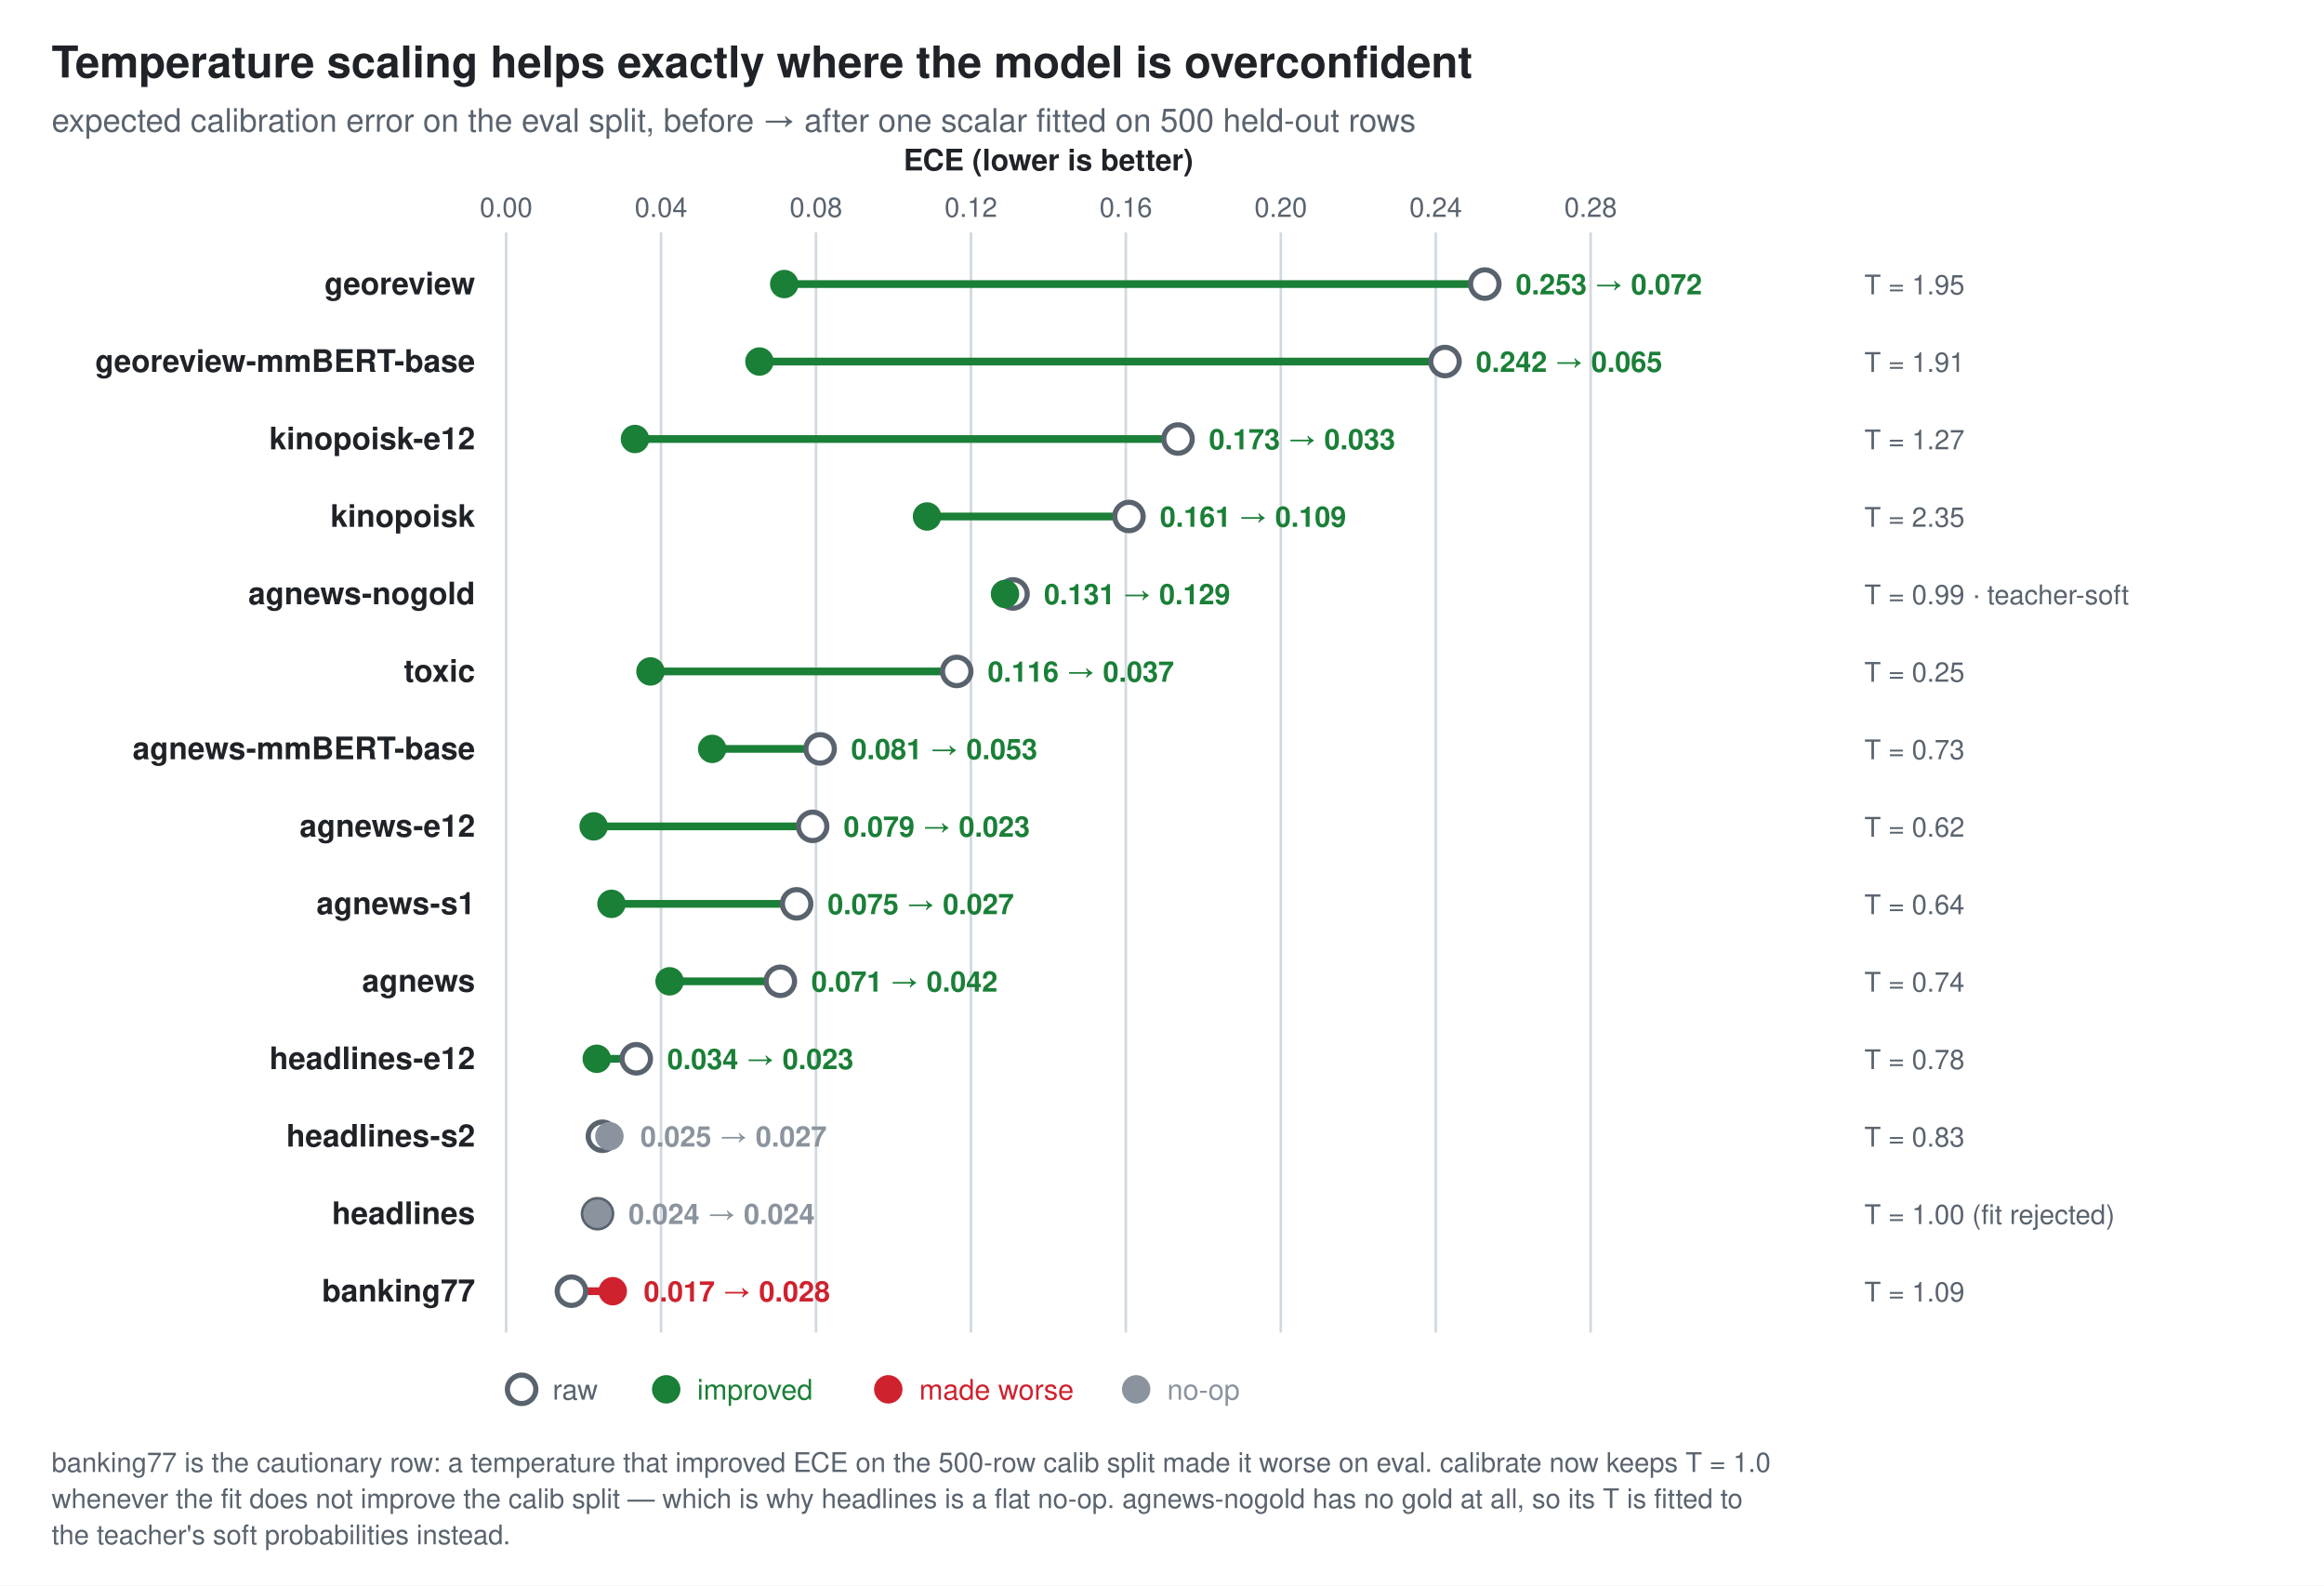
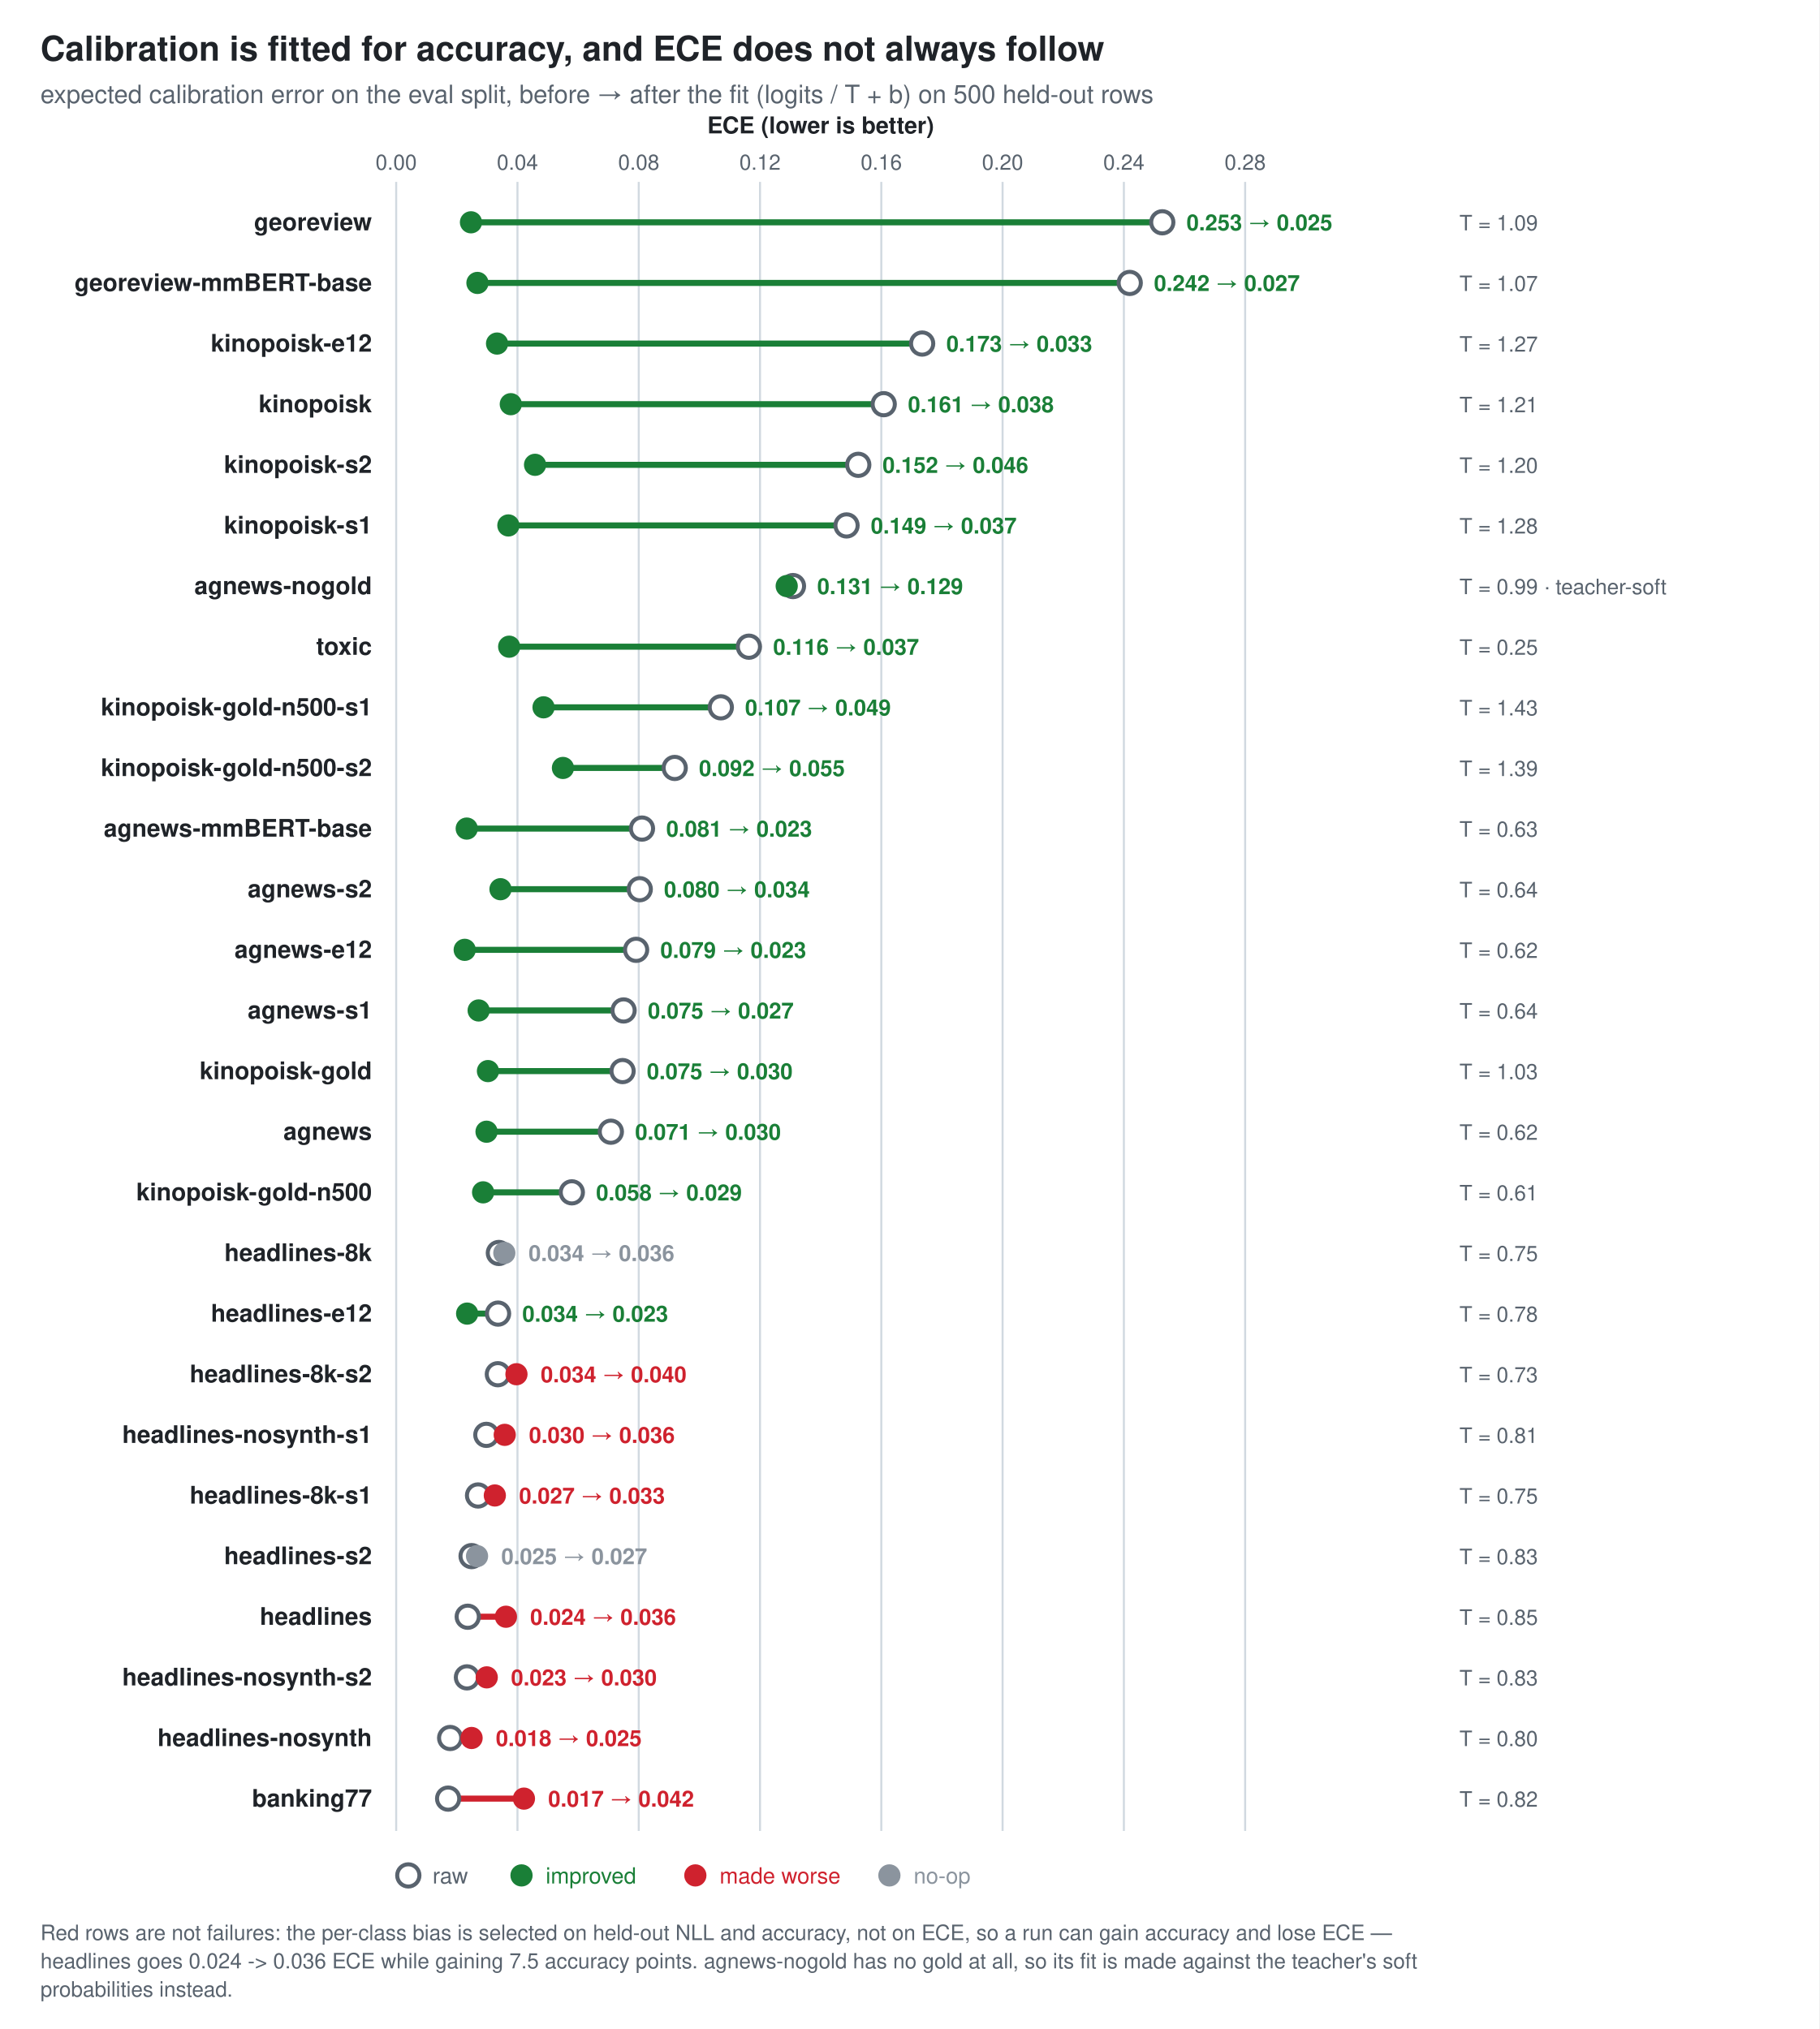
- <svg xmlns="http://www.w3.org/2000/svg" width="900" height="614" viewBox="0 0 900 614" role="img" aria-label="ECE before and after temperature scaling for every run">
-   <rect x="0.0" y="0.0" width="900.0" height="614.0" fill="#ffffff" />
-   <text x="20.0" y="30.0" fill="#1f2328" font-family="-apple-system,BlinkMacSystemFont,Segoe UI,Helvetica,Arial,sans-serif" font-size="17" font-weight="700">Temperature scaling helps exactly where the model is overconfident</text>
-   <text x="20.0" y="51.0" fill="#59636e" font-family="-apple-system,BlinkMacSystemFont,Segoe UI,Helvetica,Arial,sans-serif" font-size="12.5">expected calibration error on the eval split, before → after one scalar fitted on 500 held-out rows</text>
-   <line x1="196.0" y1="90.0" x2="196.0" y2="516.0" stroke="#d1d9e0" stroke-width="1" />
+ <svg xmlns="http://www.w3.org/2000/svg" width="900" height="1004" viewBox="0 0 900 1004" role="img" aria-label="ECE before and after temperature scaling for every run">
+   <rect x="0.0" y="0.0" width="900.0" height="1004.0" fill="#ffffff" />
+   <text x="20.0" y="30.0" fill="#1f2328" font-family="-apple-system,BlinkMacSystemFont,Segoe UI,Helvetica,Arial,sans-serif" font-size="17" font-weight="700">Calibration is fitted for accuracy, and ECE does not always follow</text>
+   <text x="20.0" y="51.0" fill="#59636e" font-family="-apple-system,BlinkMacSystemFont,Segoe UI,Helvetica,Arial,sans-serif" font-size="12.5">expected calibration error on the eval split, before → after the fit (logits / T + b) on 500 held-out rows</text>
+   <line x1="196.0" y1="90.0" x2="196.0" y2="906.0" stroke="#d1d9e0" stroke-width="1" />
  <text x="196.0" y="84.0" fill="#59636e" font-family="-apple-system,BlinkMacSystemFont,Segoe UI,Helvetica,Arial,sans-serif" font-size="10.5" text-anchor="middle">0.00</text>
-   <line x1="256.0" y1="90.0" x2="256.0" y2="516.0" stroke="#d1d9e0" stroke-width="1" />
+   <line x1="256.0" y1="90.0" x2="256.0" y2="906.0" stroke="#d1d9e0" stroke-width="1" />
  <text x="256.0" y="84.0" fill="#59636e" font-family="-apple-system,BlinkMacSystemFont,Segoe UI,Helvetica,Arial,sans-serif" font-size="10.5" text-anchor="middle">0.04</text>
-   <line x1="316.0" y1="90.0" x2="316.0" y2="516.0" stroke="#d1d9e0" stroke-width="1" />
+   <line x1="316.0" y1="90.0" x2="316.0" y2="906.0" stroke="#d1d9e0" stroke-width="1" />
  <text x="316.0" y="84.0" fill="#59636e" font-family="-apple-system,BlinkMacSystemFont,Segoe UI,Helvetica,Arial,sans-serif" font-size="10.5" text-anchor="middle">0.08</text>
-   <line x1="376.0" y1="90.0" x2="376.0" y2="516.0" stroke="#d1d9e0" stroke-width="1" />
+   <line x1="376.0" y1="90.0" x2="376.0" y2="906.0" stroke="#d1d9e0" stroke-width="1" />
  <text x="376.0" y="84.0" fill="#59636e" font-family="-apple-system,BlinkMacSystemFont,Segoe UI,Helvetica,Arial,sans-serif" font-size="10.5" text-anchor="middle">0.12</text>
-   <line x1="436.0" y1="90.0" x2="436.0" y2="516.0" stroke="#d1d9e0" stroke-width="1" />
+   <line x1="436.0" y1="90.0" x2="436.0" y2="906.0" stroke="#d1d9e0" stroke-width="1" />
  <text x="436.0" y="84.0" fill="#59636e" font-family="-apple-system,BlinkMacSystemFont,Segoe UI,Helvetica,Arial,sans-serif" font-size="10.5" text-anchor="middle">0.16</text>
-   <line x1="496.0" y1="90.0" x2="496.0" y2="516.0" stroke="#d1d9e0" stroke-width="1" />
+   <line x1="496.0" y1="90.0" x2="496.0" y2="906.0" stroke="#d1d9e0" stroke-width="1" />
  <text x="496.0" y="84.0" fill="#59636e" font-family="-apple-system,BlinkMacSystemFont,Segoe UI,Helvetica,Arial,sans-serif" font-size="10.5" text-anchor="middle">0.20</text>
-   <line x1="556.0" y1="90.0" x2="556.0" y2="516.0" stroke="#d1d9e0" stroke-width="1" />
+   <line x1="556.0" y1="90.0" x2="556.0" y2="906.0" stroke="#d1d9e0" stroke-width="1" />
  <text x="556.0" y="84.0" fill="#59636e" font-family="-apple-system,BlinkMacSystemFont,Segoe UI,Helvetica,Arial,sans-serif" font-size="10.5" text-anchor="middle">0.24</text>
-   <line x1="616.0" y1="90.0" x2="616.0" y2="516.0" stroke="#d1d9e0" stroke-width="1" />
+   <line x1="616.0" y1="90.0" x2="616.0" y2="906.0" stroke="#d1d9e0" stroke-width="1" />
  <text x="616.0" y="84.0" fill="#59636e" font-family="-apple-system,BlinkMacSystemFont,Segoe UI,Helvetica,Arial,sans-serif" font-size="10.5" text-anchor="middle">0.28</text>
  <text x="406.0" y="66.0" fill="#1f2328" font-family="-apple-system,BlinkMacSystemFont,Segoe UI,Helvetica,Arial,sans-serif" font-size="11.5" font-weight="600" text-anchor="middle">ECE (lower is better)</text>
  <text x="184.0" y="114.0" fill="#1f2328" font-family="-apple-system,BlinkMacSystemFont,Segoe UI,Helvetica,Arial,sans-serif" font-size="12" font-weight="600" text-anchor="end">georeview</text>
-   <line x1="303.7" y1="110.0" x2="575.0" y2="110.0" stroke="#1a7f37" stroke-width="3" stroke-linecap="round" />
+   <line x1="233.0" y1="110.0" x2="575.0" y2="110.0" stroke="#1a7f37" stroke-width="3" stroke-linecap="round" />
  <circle cx="575.0" cy="110.0" r="5.5" fill="#ffffff" stroke="#59636e" stroke-width="2" />
-   <circle cx="303.7" cy="110.0" r="5.5" fill="#1a7f37" />
-   <text x="587.0" y="114.0" fill="#1a7f37" font-family="-apple-system,BlinkMacSystemFont,Segoe UI,Helvetica,Arial,sans-serif" font-size="11" font-weight="600">0.253 → 0.072</text>
-   <text x="722.0" y="114.0" fill="#59636e" font-family="-apple-system,BlinkMacSystemFont,Segoe UI,Helvetica,Arial,sans-serif" font-size="10.5">T = 1.95</text>
+   <circle cx="233.0" cy="110.0" r="5.5" fill="#1a7f37" />
+   <text x="587.0" y="114.0" fill="#1a7f37" font-family="-apple-system,BlinkMacSystemFont,Segoe UI,Helvetica,Arial,sans-serif" font-size="11" font-weight="600">0.253 → 0.025</text>
+   <text x="722.0" y="114.0" fill="#59636e" font-family="-apple-system,BlinkMacSystemFont,Segoe UI,Helvetica,Arial,sans-serif" font-size="10.5">T = 1.09</text>
  <text x="184.0" y="144.0" fill="#1f2328" font-family="-apple-system,BlinkMacSystemFont,Segoe UI,Helvetica,Arial,sans-serif" font-size="12" font-weight="600" text-anchor="end">georeview-mmBERT-base</text>
-   <line x1="294.1" y1="140.0" x2="559.6" y2="140.0" stroke="#1a7f37" stroke-width="3" stroke-linecap="round" />
-   <circle cx="559.6" cy="140.0" r="5.5" fill="#ffffff" stroke="#59636e" stroke-width="2" />
-   <circle cx="294.1" cy="140.0" r="5.5" fill="#1a7f37" />
-   <text x="571.6" y="144.0" fill="#1a7f37" font-family="-apple-system,BlinkMacSystemFont,Segoe UI,Helvetica,Arial,sans-serif" font-size="11" font-weight="600">0.242 → 0.065</text>
-   <text x="722.0" y="144.0" fill="#59636e" font-family="-apple-system,BlinkMacSystemFont,Segoe UI,Helvetica,Arial,sans-serif" font-size="10.5">T = 1.91</text>
+   <line x1="236.2" y1="140.0" x2="558.9" y2="140.0" stroke="#1a7f37" stroke-width="3" stroke-linecap="round" />
+   <circle cx="558.9" cy="140.0" r="5.5" fill="#ffffff" stroke="#59636e" stroke-width="2" />
+   <circle cx="236.2" cy="140.0" r="5.5" fill="#1a7f37" />
+   <text x="570.9" y="144.0" fill="#1a7f37" font-family="-apple-system,BlinkMacSystemFont,Segoe UI,Helvetica,Arial,sans-serif" font-size="11" font-weight="600">0.242 → 0.027</text>
+   <text x="722.0" y="144.0" fill="#59636e" font-family="-apple-system,BlinkMacSystemFont,Segoe UI,Helvetica,Arial,sans-serif" font-size="10.5">T = 1.07</text>
  <text x="184.0" y="174.0" fill="#1f2328" font-family="-apple-system,BlinkMacSystemFont,Segoe UI,Helvetica,Arial,sans-serif" font-size="12" font-weight="600" text-anchor="end">kinopoisk-e12</text>
  <line x1="245.9" y1="170.0" x2="456.2" y2="170.0" stroke="#1a7f37" stroke-width="3" stroke-linecap="round" />
  <circle cx="456.2" cy="170.0" r="5.5" fill="#ffffff" stroke="#59636e" stroke-width="2" />
  <circle cx="245.9" cy="170.0" r="5.5" fill="#1a7f37" />
  <text x="468.2" y="174.0" fill="#1a7f37" font-family="-apple-system,BlinkMacSystemFont,Segoe UI,Helvetica,Arial,sans-serif" font-size="11" font-weight="600">0.173 → 0.033</text>
  <text x="722.0" y="174.0" fill="#59636e" font-family="-apple-system,BlinkMacSystemFont,Segoe UI,Helvetica,Arial,sans-serif" font-size="10.5">T = 1.27</text>
  <text x="184.0" y="204.0" fill="#1f2328" font-family="-apple-system,BlinkMacSystemFont,Segoe UI,Helvetica,Arial,sans-serif" font-size="12" font-weight="600" text-anchor="end">kinopoisk</text>
-   <line x1="359.0" y1="200.0" x2="437.2" y2="200.0" stroke="#1a7f37" stroke-width="3" stroke-linecap="round" />
+   <line x1="252.7" y1="200.0" x2="437.2" y2="200.0" stroke="#1a7f37" stroke-width="3" stroke-linecap="round" />
  <circle cx="437.2" cy="200.0" r="5.5" fill="#ffffff" stroke="#59636e" stroke-width="2" />
-   <circle cx="359.0" cy="200.0" r="5.5" fill="#1a7f37" />
-   <text x="449.2" y="204.0" fill="#1a7f37" font-family="-apple-system,BlinkMacSystemFont,Segoe UI,Helvetica,Arial,sans-serif" font-size="11" font-weight="600">0.161 → 0.109</text>
-   <text x="722.0" y="204.0" fill="#59636e" font-family="-apple-system,BlinkMacSystemFont,Segoe UI,Helvetica,Arial,sans-serif" font-size="10.5">T = 2.35</text>
-   <text x="184.0" y="234.0" fill="#1f2328" font-family="-apple-system,BlinkMacSystemFont,Segoe UI,Helvetica,Arial,sans-serif" font-size="12" font-weight="600" text-anchor="end">agnews-nogold</text>
-   <line x1="389.2" y1="230.0" x2="392.3" y2="230.0" stroke="#1a7f37" stroke-width="3" stroke-linecap="round" />
-   <circle cx="392.3" cy="230.0" r="5.5" fill="#ffffff" stroke="#59636e" stroke-width="2" />
-   <circle cx="389.2" cy="230.0" r="5.5" fill="#1a7f37" />
-   <text x="404.3" y="234.0" fill="#1a7f37" font-family="-apple-system,BlinkMacSystemFont,Segoe UI,Helvetica,Arial,sans-serif" font-size="11" font-weight="600">0.131 → 0.129</text>
-   <text x="722.0" y="234.0" fill="#59636e" font-family="-apple-system,BlinkMacSystemFont,Segoe UI,Helvetica,Arial,sans-serif" font-size="10.5">T = 0.99 · teacher-soft</text>
-   <text x="184.0" y="264.0" fill="#1f2328" font-family="-apple-system,BlinkMacSystemFont,Segoe UI,Helvetica,Arial,sans-serif" font-size="12" font-weight="600" text-anchor="end">toxic</text>
-   <line x1="251.9" y1="260.0" x2="370.5" y2="260.0" stroke="#1a7f37" stroke-width="3" stroke-linecap="round" />
-   <circle cx="370.5" cy="260.0" r="5.5" fill="#ffffff" stroke="#59636e" stroke-width="2" />
-   <circle cx="251.9" cy="260.0" r="5.5" fill="#1a7f37" />
-   <text x="382.5" y="264.0" fill="#1a7f37" font-family="-apple-system,BlinkMacSystemFont,Segoe UI,Helvetica,Arial,sans-serif" font-size="11" font-weight="600">0.116 → 0.037</text>
-   <text x="722.0" y="264.0" fill="#59636e" font-family="-apple-system,BlinkMacSystemFont,Segoe UI,Helvetica,Arial,sans-serif" font-size="10.5">T = 0.25</text>
-   <text x="184.0" y="294.0" fill="#1f2328" font-family="-apple-system,BlinkMacSystemFont,Segoe UI,Helvetica,Arial,sans-serif" font-size="12" font-weight="600" text-anchor="end">agnews-mmBERT-base</text>
-   <line x1="275.8" y1="290.0" x2="317.6" y2="290.0" stroke="#1a7f37" stroke-width="3" stroke-linecap="round" />
-   <circle cx="317.6" cy="290.0" r="5.5" fill="#ffffff" stroke="#59636e" stroke-width="2" />
-   <circle cx="275.8" cy="290.0" r="5.5" fill="#1a7f37" />
-   <text x="329.6" y="294.0" fill="#1a7f37" font-family="-apple-system,BlinkMacSystemFont,Segoe UI,Helvetica,Arial,sans-serif" font-size="11" font-weight="600">0.081 → 0.053</text>
-   <text x="722.0" y="294.0" fill="#59636e" font-family="-apple-system,BlinkMacSystemFont,Segoe UI,Helvetica,Arial,sans-serif" font-size="10.5">T = 0.73</text>
-   <text x="184.0" y="324.0" fill="#1f2328" font-family="-apple-system,BlinkMacSystemFont,Segoe UI,Helvetica,Arial,sans-serif" font-size="12" font-weight="600" text-anchor="end">agnews-e12</text>
-   <line x1="229.9" y1="320.0" x2="314.7" y2="320.0" stroke="#1a7f37" stroke-width="3" stroke-linecap="round" />
-   <circle cx="314.7" cy="320.0" r="5.5" fill="#ffffff" stroke="#59636e" stroke-width="2" />
-   <circle cx="229.9" cy="320.0" r="5.5" fill="#1a7f37" />
-   <text x="326.7" y="324.0" fill="#1a7f37" font-family="-apple-system,BlinkMacSystemFont,Segoe UI,Helvetica,Arial,sans-serif" font-size="11" font-weight="600">0.079 → 0.023</text>
-   <text x="722.0" y="324.0" fill="#59636e" font-family="-apple-system,BlinkMacSystemFont,Segoe UI,Helvetica,Arial,sans-serif" font-size="10.5">T = 0.62</text>
-   <text x="184.0" y="354.0" fill="#1f2328" font-family="-apple-system,BlinkMacSystemFont,Segoe UI,Helvetica,Arial,sans-serif" font-size="12" font-weight="600" text-anchor="end">agnews-s1</text>
-   <line x1="236.8" y1="350.0" x2="308.5" y2="350.0" stroke="#1a7f37" stroke-width="3" stroke-linecap="round" />
-   <circle cx="308.5" cy="350.0" r="5.5" fill="#ffffff" stroke="#59636e" stroke-width="2" />
-   <circle cx="236.8" cy="350.0" r="5.5" fill="#1a7f37" />
-   <text x="320.5" y="354.0" fill="#1a7f37" font-family="-apple-system,BlinkMacSystemFont,Segoe UI,Helvetica,Arial,sans-serif" font-size="11" font-weight="600">0.075 → 0.027</text>
-   <text x="722.0" y="354.0" fill="#59636e" font-family="-apple-system,BlinkMacSystemFont,Segoe UI,Helvetica,Arial,sans-serif" font-size="10.5">T = 0.64</text>
-   <text x="184.0" y="384.0" fill="#1f2328" font-family="-apple-system,BlinkMacSystemFont,Segoe UI,Helvetica,Arial,sans-serif" font-size="12" font-weight="600" text-anchor="end">agnews</text>
-   <line x1="259.3" y1="380.0" x2="302.2" y2="380.0" stroke="#1a7f37" stroke-width="3" stroke-linecap="round" />
-   <circle cx="302.2" cy="380.0" r="5.5" fill="#ffffff" stroke="#59636e" stroke-width="2" />
-   <circle cx="259.3" cy="380.0" r="5.5" fill="#1a7f37" />
-   <text x="314.2" y="384.0" fill="#1a7f37" font-family="-apple-system,BlinkMacSystemFont,Segoe UI,Helvetica,Arial,sans-serif" font-size="11" font-weight="600">0.071 → 0.042</text>
-   <text x="722.0" y="384.0" fill="#59636e" font-family="-apple-system,BlinkMacSystemFont,Segoe UI,Helvetica,Arial,sans-serif" font-size="10.5">T = 0.74</text>
-   <text x="184.0" y="414.0" fill="#1f2328" font-family="-apple-system,BlinkMacSystemFont,Segoe UI,Helvetica,Arial,sans-serif" font-size="12" font-weight="600" text-anchor="end">headlines-e12</text>
-   <line x1="231.1" y1="410.0" x2="246.4" y2="410.0" stroke="#1a7f37" stroke-width="3" stroke-linecap="round" />
-   <circle cx="246.4" cy="410.0" r="5.5" fill="#ffffff" stroke="#59636e" stroke-width="2" />
-   <circle cx="231.1" cy="410.0" r="5.5" fill="#1a7f37" />
-   <text x="258.4" y="414.0" fill="#1a7f37" font-family="-apple-system,BlinkMacSystemFont,Segoe UI,Helvetica,Arial,sans-serif" font-size="11" font-weight="600">0.034 → 0.023</text>
-   <text x="722.0" y="414.0" fill="#59636e" font-family="-apple-system,BlinkMacSystemFont,Segoe UI,Helvetica,Arial,sans-serif" font-size="10.5">T = 0.78</text>
-   <text x="184.0" y="444.0" fill="#1f2328" font-family="-apple-system,BlinkMacSystemFont,Segoe UI,Helvetica,Arial,sans-serif" font-size="12" font-weight="600" text-anchor="end">headlines-s2</text>
-   <line x1="233.3" y1="440.0" x2="236.0" y2="440.0" stroke="#8b949e" stroke-width="3" stroke-linecap="round" />
-   <circle cx="233.3" cy="440.0" r="5.5" fill="#ffffff" stroke="#59636e" stroke-width="2" />
-   <circle cx="236.0" cy="440.0" r="5.5" fill="#8b949e" />
-   <text x="248.0" y="444.0" fill="#8b949e" font-family="-apple-system,BlinkMacSystemFont,Segoe UI,Helvetica,Arial,sans-serif" font-size="11" font-weight="600">0.025 → 0.027</text>
-   <text x="722.0" y="444.0" fill="#59636e" font-family="-apple-system,BlinkMacSystemFont,Segoe UI,Helvetica,Arial,sans-serif" font-size="10.5">T = 0.83</text>
-   <text x="184.0" y="474.0" fill="#1f2328" font-family="-apple-system,BlinkMacSystemFont,Segoe UI,Helvetica,Arial,sans-serif" font-size="12" font-weight="600" text-anchor="end">headlines</text>
-   <line x1="231.4" y1="470.0" x2="231.4" y2="470.0" stroke="#8b949e" stroke-width="3" stroke-linecap="round" />
-   <circle cx="231.4" cy="470.0" r="5.5" fill="#ffffff" stroke="#59636e" stroke-width="2" />
-   <circle cx="231.4" cy="470.0" r="5.5" fill="#8b949e" />
-   <text x="243.4" y="474.0" fill="#8b949e" font-family="-apple-system,BlinkMacSystemFont,Segoe UI,Helvetica,Arial,sans-serif" font-size="11" font-weight="600">0.024 → 0.024</text>
-   <text x="722.0" y="474.0" fill="#59636e" font-family="-apple-system,BlinkMacSystemFont,Segoe UI,Helvetica,Arial,sans-serif" font-size="10.5">T = 1.00 (fit rejected)</text>
-   <text x="184.0" y="504.0" fill="#1f2328" font-family="-apple-system,BlinkMacSystemFont,Segoe UI,Helvetica,Arial,sans-serif" font-size="12" font-weight="600" text-anchor="end">banking77</text>
-   <line x1="221.3" y1="500.0" x2="237.3" y2="500.0" stroke="#cf222e" stroke-width="3" stroke-linecap="round" />
-   <circle cx="221.3" cy="500.0" r="5.5" fill="#ffffff" stroke="#59636e" stroke-width="2" />
-   <circle cx="237.3" cy="500.0" r="5.5" fill="#cf222e" />
-   <text x="249.3" y="504.0" fill="#cf222e" font-family="-apple-system,BlinkMacSystemFont,Segoe UI,Helvetica,Arial,sans-serif" font-size="11" font-weight="600">0.017 → 0.028</text>
-   <text x="722.0" y="504.0" fill="#59636e" font-family="-apple-system,BlinkMacSystemFont,Segoe UI,Helvetica,Arial,sans-serif" font-size="10.5">T = 1.09</text>
-   <circle cx="202.0" cy="538.0" r="5.5" fill="#ffffff" stroke="#59636e" stroke-width="2" />
-   <text x="214.0" y="542.0" fill="#59636e" font-family="-apple-system,BlinkMacSystemFont,Segoe UI,Helvetica,Arial,sans-serif" font-size="11">raw</text>
-   <circle cx="258.0" cy="538.0" r="5.5" fill="#1a7f37" />
-   <text x="270.0" y="542.0" fill="#1a7f37" font-family="-apple-system,BlinkMacSystemFont,Segoe UI,Helvetica,Arial,sans-serif" font-size="11">improved</text>
-   <circle cx="344.0" cy="538.0" r="5.5" fill="#cf222e" />
-   <text x="356.0" y="542.0" fill="#cf222e" font-family="-apple-system,BlinkMacSystemFont,Segoe UI,Helvetica,Arial,sans-serif" font-size="11">made worse</text>
-   <circle cx="440.0" cy="538.0" r="5.5" fill="#8b949e" />
-   <text x="452.0" y="542.0" fill="#8b949e" font-family="-apple-system,BlinkMacSystemFont,Segoe UI,Helvetica,Arial,sans-serif" font-size="11">no-op</text>
-   <text x="20.0" y="570.0" fill="#59636e" font-family="-apple-system,BlinkMacSystemFont,Segoe UI,Helvetica,Arial,sans-serif" font-size="10.5">banking77 is the cautionary row: a temperature that improved ECE on the 500-row calib split made it worse on eval. calibrate now keeps T = 1.0</text>
-   <text x="20.0" y="584.0" fill="#59636e" font-family="-apple-system,BlinkMacSystemFont,Segoe UI,Helvetica,Arial,sans-serif" font-size="10.5">whenever the fit does not improve the calib split — which is why headlines is a flat no-op. agnews-nogold has no gold at all, so its T is fitted to</text>
-   <text x="20.0" y="598.0" fill="#59636e" font-family="-apple-system,BlinkMacSystemFont,Segoe UI,Helvetica,Arial,sans-serif" font-size="10.5">the teacher's soft probabilities instead.</text>
+   <circle cx="252.7" cy="200.0" r="5.5" fill="#1a7f37" />
+   <text x="449.2" y="204.0" fill="#1a7f37" font-family="-apple-system,BlinkMacSystemFont,Segoe UI,Helvetica,Arial,sans-serif" font-size="11" font-weight="600">0.161 → 0.038</text>
+   <text x="722.0" y="204.0" fill="#59636e" font-family="-apple-system,BlinkMacSystemFont,Segoe UI,Helvetica,Arial,sans-serif" font-size="10.5">T = 1.21</text>
+   <text x="184.0" y="234.0" fill="#1f2328" font-family="-apple-system,BlinkMacSystemFont,Segoe UI,Helvetica,Arial,sans-serif" font-size="12" font-weight="600" text-anchor="end">kinopoisk-s2</text>
+   <line x1="264.7" y1="230.0" x2="424.6" y2="230.0" stroke="#1a7f37" stroke-width="3" stroke-linecap="round" />
+   <circle cx="424.6" cy="230.0" r="5.5" fill="#ffffff" stroke="#59636e" stroke-width="2" />
+   <circle cx="264.7" cy="230.0" r="5.5" fill="#1a7f37" />
+   <text x="436.6" y="234.0" fill="#1a7f37" font-family="-apple-system,BlinkMacSystemFont,Segoe UI,Helvetica,Arial,sans-serif" font-size="11" font-weight="600">0.152 → 0.046</text>
+   <text x="722.0" y="234.0" fill="#59636e" font-family="-apple-system,BlinkMacSystemFont,Segoe UI,Helvetica,Arial,sans-serif" font-size="10.5">T = 1.20</text>
+   <text x="184.0" y="264.0" fill="#1f2328" font-family="-apple-system,BlinkMacSystemFont,Segoe UI,Helvetica,Arial,sans-serif" font-size="12" font-weight="600" text-anchor="end">kinopoisk-s1</text>
+   <line x1="251.5" y1="260.0" x2="418.8" y2="260.0" stroke="#1a7f37" stroke-width="3" stroke-linecap="round" />
+   <circle cx="418.8" cy="260.0" r="5.5" fill="#ffffff" stroke="#59636e" stroke-width="2" />
+   <circle cx="251.5" cy="260.0" r="5.5" fill="#1a7f37" />
+   <text x="430.8" y="264.0" fill="#1a7f37" font-family="-apple-system,BlinkMacSystemFont,Segoe UI,Helvetica,Arial,sans-serif" font-size="11" font-weight="600">0.149 → 0.037</text>
+   <text x="722.0" y="264.0" fill="#59636e" font-family="-apple-system,BlinkMacSystemFont,Segoe UI,Helvetica,Arial,sans-serif" font-size="10.5">T = 1.28</text>
+   <text x="184.0" y="294.0" fill="#1f2328" font-family="-apple-system,BlinkMacSystemFont,Segoe UI,Helvetica,Arial,sans-serif" font-size="12" font-weight="600" text-anchor="end">agnews-nogold</text>
+   <line x1="389.2" y1="290.0" x2="392.3" y2="290.0" stroke="#1a7f37" stroke-width="3" stroke-linecap="round" />
+   <circle cx="392.3" cy="290.0" r="5.5" fill="#ffffff" stroke="#59636e" stroke-width="2" />
+   <circle cx="389.2" cy="290.0" r="5.5" fill="#1a7f37" />
+   <text x="404.3" y="294.0" fill="#1a7f37" font-family="-apple-system,BlinkMacSystemFont,Segoe UI,Helvetica,Arial,sans-serif" font-size="11" font-weight="600">0.131 → 0.129</text>
+   <text x="722.0" y="294.0" fill="#59636e" font-family="-apple-system,BlinkMacSystemFont,Segoe UI,Helvetica,Arial,sans-serif" font-size="10.5">T = 0.99 · teacher-soft</text>
+   <text x="184.0" y="324.0" fill="#1f2328" font-family="-apple-system,BlinkMacSystemFont,Segoe UI,Helvetica,Arial,sans-serif" font-size="12" font-weight="600" text-anchor="end">toxic</text>
+   <line x1="251.9" y1="320.0" x2="370.5" y2="320.0" stroke="#1a7f37" stroke-width="3" stroke-linecap="round" />
+   <circle cx="370.5" cy="320.0" r="5.5" fill="#ffffff" stroke="#59636e" stroke-width="2" />
+   <circle cx="251.9" cy="320.0" r="5.5" fill="#1a7f37" />
+   <text x="382.5" y="324.0" fill="#1a7f37" font-family="-apple-system,BlinkMacSystemFont,Segoe UI,Helvetica,Arial,sans-serif" font-size="11" font-weight="600">0.116 → 0.037</text>
+   <text x="722.0" y="324.0" fill="#59636e" font-family="-apple-system,BlinkMacSystemFont,Segoe UI,Helvetica,Arial,sans-serif" font-size="10.5">T = 0.25</text>
+   <text x="184.0" y="354.0" fill="#1f2328" font-family="-apple-system,BlinkMacSystemFont,Segoe UI,Helvetica,Arial,sans-serif" font-size="12" font-weight="600" text-anchor="end">kinopoisk-gold-n500-s1</text>
+   <line x1="268.9" y1="350.0" x2="356.6" y2="350.0" stroke="#1a7f37" stroke-width="3" stroke-linecap="round" />
+   <circle cx="356.6" cy="350.0" r="5.5" fill="#ffffff" stroke="#59636e" stroke-width="2" />
+   <circle cx="268.9" cy="350.0" r="5.5" fill="#1a7f37" />
+   <text x="368.6" y="354.0" fill="#1a7f37" font-family="-apple-system,BlinkMacSystemFont,Segoe UI,Helvetica,Arial,sans-serif" font-size="11" font-weight="600">0.107 → 0.049</text>
+   <text x="722.0" y="354.0" fill="#59636e" font-family="-apple-system,BlinkMacSystemFont,Segoe UI,Helvetica,Arial,sans-serif" font-size="10.5">T = 1.43</text>
+   <text x="184.0" y="384.0" fill="#1f2328" font-family="-apple-system,BlinkMacSystemFont,Segoe UI,Helvetica,Arial,sans-serif" font-size="12" font-weight="600" text-anchor="end">kinopoisk-gold-n500-s2</text>
+   <line x1="278.5" y1="380.0" x2="333.8" y2="380.0" stroke="#1a7f37" stroke-width="3" stroke-linecap="round" />
+   <circle cx="333.8" cy="380.0" r="5.5" fill="#ffffff" stroke="#59636e" stroke-width="2" />
+   <circle cx="278.5" cy="380.0" r="5.5" fill="#1a7f37" />
+   <text x="345.8" y="384.0" fill="#1a7f37" font-family="-apple-system,BlinkMacSystemFont,Segoe UI,Helvetica,Arial,sans-serif" font-size="11" font-weight="600">0.092 → 0.055</text>
+   <text x="722.0" y="384.0" fill="#59636e" font-family="-apple-system,BlinkMacSystemFont,Segoe UI,Helvetica,Arial,sans-serif" font-size="10.5">T = 1.39</text>
+   <text x="184.0" y="414.0" fill="#1f2328" font-family="-apple-system,BlinkMacSystemFont,Segoe UI,Helvetica,Arial,sans-serif" font-size="12" font-weight="600" text-anchor="end">agnews-mmBERT-base</text>
+   <line x1="230.9" y1="410.0" x2="317.6" y2="410.0" stroke="#1a7f37" stroke-width="3" stroke-linecap="round" />
+   <circle cx="317.6" cy="410.0" r="5.5" fill="#ffffff" stroke="#59636e" stroke-width="2" />
+   <circle cx="230.9" cy="410.0" r="5.5" fill="#1a7f37" />
+   <text x="329.6" y="414.0" fill="#1a7f37" font-family="-apple-system,BlinkMacSystemFont,Segoe UI,Helvetica,Arial,sans-serif" font-size="11" font-weight="600">0.081 → 0.023</text>
+   <text x="722.0" y="414.0" fill="#59636e" font-family="-apple-system,BlinkMacSystemFont,Segoe UI,Helvetica,Arial,sans-serif" font-size="10.5">T = 0.63</text>
+   <text x="184.0" y="444.0" fill="#1f2328" font-family="-apple-system,BlinkMacSystemFont,Segoe UI,Helvetica,Arial,sans-serif" font-size="12" font-weight="600" text-anchor="end">agnews-s2</text>
+   <line x1="247.6" y1="440.0" x2="316.5" y2="440.0" stroke="#1a7f37" stroke-width="3" stroke-linecap="round" />
+   <circle cx="316.5" cy="440.0" r="5.5" fill="#ffffff" stroke="#59636e" stroke-width="2" />
+   <circle cx="247.6" cy="440.0" r="5.5" fill="#1a7f37" />
+   <text x="328.5" y="444.0" fill="#1a7f37" font-family="-apple-system,BlinkMacSystemFont,Segoe UI,Helvetica,Arial,sans-serif" font-size="11" font-weight="600">0.080 → 0.034</text>
+   <text x="722.0" y="444.0" fill="#59636e" font-family="-apple-system,BlinkMacSystemFont,Segoe UI,Helvetica,Arial,sans-serif" font-size="10.5">T = 0.64</text>
+   <text x="184.0" y="474.0" fill="#1f2328" font-family="-apple-system,BlinkMacSystemFont,Segoe UI,Helvetica,Arial,sans-serif" font-size="12" font-weight="600" text-anchor="end">agnews-e12</text>
+   <line x1="229.9" y1="470.0" x2="314.7" y2="470.0" stroke="#1a7f37" stroke-width="3" stroke-linecap="round" />
+   <circle cx="314.7" cy="470.0" r="5.5" fill="#ffffff" stroke="#59636e" stroke-width="2" />
+   <circle cx="229.9" cy="470.0" r="5.5" fill="#1a7f37" />
+   <text x="326.7" y="474.0" fill="#1a7f37" font-family="-apple-system,BlinkMacSystemFont,Segoe UI,Helvetica,Arial,sans-serif" font-size="11" font-weight="600">0.079 → 0.023</text>
+   <text x="722.0" y="474.0" fill="#59636e" font-family="-apple-system,BlinkMacSystemFont,Segoe UI,Helvetica,Arial,sans-serif" font-size="10.5">T = 0.62</text>
+   <text x="184.0" y="504.0" fill="#1f2328" font-family="-apple-system,BlinkMacSystemFont,Segoe UI,Helvetica,Arial,sans-serif" font-size="12" font-weight="600" text-anchor="end">agnews-s1</text>
+   <line x1="236.8" y1="500.0" x2="308.5" y2="500.0" stroke="#1a7f37" stroke-width="3" stroke-linecap="round" />
+   <circle cx="308.5" cy="500.0" r="5.5" fill="#ffffff" stroke="#59636e" stroke-width="2" />
+   <circle cx="236.8" cy="500.0" r="5.5" fill="#1a7f37" />
+   <text x="320.5" y="504.0" fill="#1a7f37" font-family="-apple-system,BlinkMacSystemFont,Segoe UI,Helvetica,Arial,sans-serif" font-size="11" font-weight="600">0.075 → 0.027</text>
+   <text x="722.0" y="504.0" fill="#59636e" font-family="-apple-system,BlinkMacSystemFont,Segoe UI,Helvetica,Arial,sans-serif" font-size="10.5">T = 0.64</text>
+   <text x="184.0" y="534.0" fill="#1f2328" font-family="-apple-system,BlinkMacSystemFont,Segoe UI,Helvetica,Arial,sans-serif" font-size="12" font-weight="600" text-anchor="end">kinopoisk-gold</text>
+   <line x1="241.4" y1="530.0" x2="308.0" y2="530.0" stroke="#1a7f37" stroke-width="3" stroke-linecap="round" />
+   <circle cx="308.0" cy="530.0" r="5.5" fill="#ffffff" stroke="#59636e" stroke-width="2" />
+   <circle cx="241.4" cy="530.0" r="5.5" fill="#1a7f37" />
+   <text x="320.0" y="534.0" fill="#1a7f37" font-family="-apple-system,BlinkMacSystemFont,Segoe UI,Helvetica,Arial,sans-serif" font-size="11" font-weight="600">0.075 → 0.030</text>
+   <text x="722.0" y="534.0" fill="#59636e" font-family="-apple-system,BlinkMacSystemFont,Segoe UI,Helvetica,Arial,sans-serif" font-size="10.5">T = 1.03</text>
+   <text x="184.0" y="564.0" fill="#1f2328" font-family="-apple-system,BlinkMacSystemFont,Segoe UI,Helvetica,Arial,sans-serif" font-size="12" font-weight="600" text-anchor="end">agnews</text>
+   <line x1="240.7" y1="560.0" x2="302.2" y2="560.0" stroke="#1a7f37" stroke-width="3" stroke-linecap="round" />
+   <circle cx="302.2" cy="560.0" r="5.5" fill="#ffffff" stroke="#59636e" stroke-width="2" />
+   <circle cx="240.7" cy="560.0" r="5.5" fill="#1a7f37" />
+   <text x="314.2" y="564.0" fill="#1a7f37" font-family="-apple-system,BlinkMacSystemFont,Segoe UI,Helvetica,Arial,sans-serif" font-size="11" font-weight="600">0.071 → 0.030</text>
+   <text x="722.0" y="564.0" fill="#59636e" font-family="-apple-system,BlinkMacSystemFont,Segoe UI,Helvetica,Arial,sans-serif" font-size="10.5">T = 0.62</text>
+   <text x="184.0" y="594.0" fill="#1f2328" font-family="-apple-system,BlinkMacSystemFont,Segoe UI,Helvetica,Arial,sans-serif" font-size="12" font-weight="600" text-anchor="end">kinopoisk-gold-n500</text>
+   <line x1="239.0" y1="590.0" x2="282.9" y2="590.0" stroke="#1a7f37" stroke-width="3" stroke-linecap="round" />
+   <circle cx="282.9" cy="590.0" r="5.5" fill="#ffffff" stroke="#59636e" stroke-width="2" />
+   <circle cx="239.0" cy="590.0" r="5.5" fill="#1a7f37" />
+   <text x="294.9" y="594.0" fill="#1a7f37" font-family="-apple-system,BlinkMacSystemFont,Segoe UI,Helvetica,Arial,sans-serif" font-size="11" font-weight="600">0.058 → 0.029</text>
+   <text x="722.0" y="594.0" fill="#59636e" font-family="-apple-system,BlinkMacSystemFont,Segoe UI,Helvetica,Arial,sans-serif" font-size="10.5">T = 0.61</text>
+   <text x="184.0" y="624.0" fill="#1f2328" font-family="-apple-system,BlinkMacSystemFont,Segoe UI,Helvetica,Arial,sans-serif" font-size="12" font-weight="600" text-anchor="end">headlines-8k</text>
+   <line x1="246.8" y1="620.0" x2="249.5" y2="620.0" stroke="#8b949e" stroke-width="3" stroke-linecap="round" />
+   <circle cx="246.8" cy="620.0" r="5.5" fill="#ffffff" stroke="#59636e" stroke-width="2" />
+   <circle cx="249.5" cy="620.0" r="5.5" fill="#8b949e" />
+   <text x="261.5" y="624.0" fill="#8b949e" font-family="-apple-system,BlinkMacSystemFont,Segoe UI,Helvetica,Arial,sans-serif" font-size="11" font-weight="600">0.034 → 0.036</text>
+   <text x="722.0" y="624.0" fill="#59636e" font-family="-apple-system,BlinkMacSystemFont,Segoe UI,Helvetica,Arial,sans-serif" font-size="10.5">T = 0.75</text>
+   <text x="184.0" y="654.0" fill="#1f2328" font-family="-apple-system,BlinkMacSystemFont,Segoe UI,Helvetica,Arial,sans-serif" font-size="12" font-weight="600" text-anchor="end">headlines-e12</text>
+   <line x1="231.1" y1="650.0" x2="246.4" y2="650.0" stroke="#1a7f37" stroke-width="3" stroke-linecap="round" />
+   <circle cx="246.4" cy="650.0" r="5.5" fill="#ffffff" stroke="#59636e" stroke-width="2" />
+   <circle cx="231.1" cy="650.0" r="5.5" fill="#1a7f37" />
+   <text x="258.4" y="654.0" fill="#1a7f37" font-family="-apple-system,BlinkMacSystemFont,Segoe UI,Helvetica,Arial,sans-serif" font-size="11" font-weight="600">0.034 → 0.023</text>
+   <text x="722.0" y="654.0" fill="#59636e" font-family="-apple-system,BlinkMacSystemFont,Segoe UI,Helvetica,Arial,sans-serif" font-size="10.5">T = 0.78</text>
+   <text x="184.0" y="684.0" fill="#1f2328" font-family="-apple-system,BlinkMacSystemFont,Segoe UI,Helvetica,Arial,sans-serif" font-size="12" font-weight="600" text-anchor="end">headlines-8k-s2</text>
+   <line x1="246.3" y1="680.0" x2="255.5" y2="680.0" stroke="#cf222e" stroke-width="3" stroke-linecap="round" />
+   <circle cx="246.3" cy="680.0" r="5.5" fill="#ffffff" stroke="#59636e" stroke-width="2" />
+   <circle cx="255.5" cy="680.0" r="5.5" fill="#cf222e" />
+   <text x="267.5" y="684.0" fill="#cf222e" font-family="-apple-system,BlinkMacSystemFont,Segoe UI,Helvetica,Arial,sans-serif" font-size="11" font-weight="600">0.034 → 0.040</text>
+   <text x="722.0" y="684.0" fill="#59636e" font-family="-apple-system,BlinkMacSystemFont,Segoe UI,Helvetica,Arial,sans-serif" font-size="10.5">T = 0.73</text>
+   <text x="184.0" y="714.0" fill="#1f2328" font-family="-apple-system,BlinkMacSystemFont,Segoe UI,Helvetica,Arial,sans-serif" font-size="12" font-weight="600" text-anchor="end">headlines-nosynth-s1</text>
+   <line x1="240.6" y1="710.0" x2="249.7" y2="710.0" stroke="#cf222e" stroke-width="3" stroke-linecap="round" />
+   <circle cx="240.6" cy="710.0" r="5.5" fill="#ffffff" stroke="#59636e" stroke-width="2" />
+   <circle cx="249.7" cy="710.0" r="5.5" fill="#cf222e" />
+   <text x="261.7" y="714.0" fill="#cf222e" font-family="-apple-system,BlinkMacSystemFont,Segoe UI,Helvetica,Arial,sans-serif" font-size="11" font-weight="600">0.030 → 0.036</text>
+   <text x="722.0" y="714.0" fill="#59636e" font-family="-apple-system,BlinkMacSystemFont,Segoe UI,Helvetica,Arial,sans-serif" font-size="10.5">T = 0.81</text>
+   <text x="184.0" y="744.0" fill="#1f2328" font-family="-apple-system,BlinkMacSystemFont,Segoe UI,Helvetica,Arial,sans-serif" font-size="12" font-weight="600" text-anchor="end">headlines-8k-s1</text>
+   <line x1="236.5" y1="740.0" x2="244.8" y2="740.0" stroke="#cf222e" stroke-width="3" stroke-linecap="round" />
+   <circle cx="236.5" cy="740.0" r="5.5" fill="#ffffff" stroke="#59636e" stroke-width="2" />
+   <circle cx="244.8" cy="740.0" r="5.5" fill="#cf222e" />
+   <text x="256.8" y="744.0" fill="#cf222e" font-family="-apple-system,BlinkMacSystemFont,Segoe UI,Helvetica,Arial,sans-serif" font-size="11" font-weight="600">0.027 → 0.033</text>
+   <text x="722.0" y="744.0" fill="#59636e" font-family="-apple-system,BlinkMacSystemFont,Segoe UI,Helvetica,Arial,sans-serif" font-size="10.5">T = 0.75</text>
+   <text x="184.0" y="774.0" fill="#1f2328" font-family="-apple-system,BlinkMacSystemFont,Segoe UI,Helvetica,Arial,sans-serif" font-size="12" font-weight="600" text-anchor="end">headlines-s2</text>
+   <line x1="233.3" y1="770.0" x2="236.0" y2="770.0" stroke="#8b949e" stroke-width="3" stroke-linecap="round" />
+   <circle cx="233.3" cy="770.0" r="5.5" fill="#ffffff" stroke="#59636e" stroke-width="2" />
+   <circle cx="236.0" cy="770.0" r="5.5" fill="#8b949e" />
+   <text x="248.0" y="774.0" fill="#8b949e" font-family="-apple-system,BlinkMacSystemFont,Segoe UI,Helvetica,Arial,sans-serif" font-size="11" font-weight="600">0.025 → 0.027</text>
+   <text x="722.0" y="774.0" fill="#59636e" font-family="-apple-system,BlinkMacSystemFont,Segoe UI,Helvetica,Arial,sans-serif" font-size="10.5">T = 0.83</text>
+   <text x="184.0" y="804.0" fill="#1f2328" font-family="-apple-system,BlinkMacSystemFont,Segoe UI,Helvetica,Arial,sans-serif" font-size="12" font-weight="600" text-anchor="end">headlines</text>
+   <line x1="231.4" y1="800.0" x2="250.3" y2="800.0" stroke="#cf222e" stroke-width="3" stroke-linecap="round" />
+   <circle cx="231.4" cy="800.0" r="5.5" fill="#ffffff" stroke="#59636e" stroke-width="2" />
+   <circle cx="250.3" cy="800.0" r="5.5" fill="#cf222e" />
+   <text x="262.3" y="804.0" fill="#cf222e" font-family="-apple-system,BlinkMacSystemFont,Segoe UI,Helvetica,Arial,sans-serif" font-size="11" font-weight="600">0.024 → 0.036</text>
+   <text x="722.0" y="804.0" fill="#59636e" font-family="-apple-system,BlinkMacSystemFont,Segoe UI,Helvetica,Arial,sans-serif" font-size="10.5">T = 0.85</text>
+   <text x="184.0" y="834.0" fill="#1f2328" font-family="-apple-system,BlinkMacSystemFont,Segoe UI,Helvetica,Arial,sans-serif" font-size="12" font-weight="600" text-anchor="end">headlines-nosynth-s2</text>
+   <line x1="231.0" y1="830.0" x2="240.8" y2="830.0" stroke="#cf222e" stroke-width="3" stroke-linecap="round" />
+   <circle cx="231.0" cy="830.0" r="5.5" fill="#ffffff" stroke="#59636e" stroke-width="2" />
+   <circle cx="240.8" cy="830.0" r="5.5" fill="#cf222e" />
+   <text x="252.8" y="834.0" fill="#cf222e" font-family="-apple-system,BlinkMacSystemFont,Segoe UI,Helvetica,Arial,sans-serif" font-size="11" font-weight="600">0.023 → 0.030</text>
+   <text x="722.0" y="834.0" fill="#59636e" font-family="-apple-system,BlinkMacSystemFont,Segoe UI,Helvetica,Arial,sans-serif" font-size="10.5">T = 0.83</text>
+   <text x="184.0" y="864.0" fill="#1f2328" font-family="-apple-system,BlinkMacSystemFont,Segoe UI,Helvetica,Arial,sans-serif" font-size="12" font-weight="600" text-anchor="end">headlines-nosynth</text>
+   <line x1="222.7" y1="860.0" x2="233.3" y2="860.0" stroke="#cf222e" stroke-width="3" stroke-linecap="round" />
+   <circle cx="222.7" cy="860.0" r="5.5" fill="#ffffff" stroke="#59636e" stroke-width="2" />
+   <circle cx="233.3" cy="860.0" r="5.5" fill="#cf222e" />
+   <text x="245.3" y="864.0" fill="#cf222e" font-family="-apple-system,BlinkMacSystemFont,Segoe UI,Helvetica,Arial,sans-serif" font-size="11" font-weight="600">0.018 → 0.025</text>
+   <text x="722.0" y="864.0" fill="#59636e" font-family="-apple-system,BlinkMacSystemFont,Segoe UI,Helvetica,Arial,sans-serif" font-size="10.5">T = 0.80</text>
+   <text x="184.0" y="894.0" fill="#1f2328" font-family="-apple-system,BlinkMacSystemFont,Segoe UI,Helvetica,Arial,sans-serif" font-size="12" font-weight="600" text-anchor="end">banking77</text>
+   <line x1="221.7" y1="890.0" x2="259.2" y2="890.0" stroke="#cf222e" stroke-width="3" stroke-linecap="round" />
+   <circle cx="221.7" cy="890.0" r="5.5" fill="#ffffff" stroke="#59636e" stroke-width="2" />
+   <circle cx="259.2" cy="890.0" r="5.5" fill="#cf222e" />
+   <text x="271.2" y="894.0" fill="#cf222e" font-family="-apple-system,BlinkMacSystemFont,Segoe UI,Helvetica,Arial,sans-serif" font-size="11" font-weight="600">0.017 → 0.042</text>
+   <text x="722.0" y="894.0" fill="#59636e" font-family="-apple-system,BlinkMacSystemFont,Segoe UI,Helvetica,Arial,sans-serif" font-size="10.5">T = 0.82</text>
+   <circle cx="202.0" cy="928.0" r="5.5" fill="#ffffff" stroke="#59636e" stroke-width="2" />
+   <text x="214.0" y="932.0" fill="#59636e" font-family="-apple-system,BlinkMacSystemFont,Segoe UI,Helvetica,Arial,sans-serif" font-size="11">raw</text>
+   <circle cx="258.0" cy="928.0" r="5.5" fill="#1a7f37" />
+   <text x="270.0" y="932.0" fill="#1a7f37" font-family="-apple-system,BlinkMacSystemFont,Segoe UI,Helvetica,Arial,sans-serif" font-size="11">improved</text>
+   <circle cx="344.0" cy="928.0" r="5.5" fill="#cf222e" />
+   <text x="356.0" y="932.0" fill="#cf222e" font-family="-apple-system,BlinkMacSystemFont,Segoe UI,Helvetica,Arial,sans-serif" font-size="11">made worse</text>
+   <circle cx="440.0" cy="928.0" r="5.5" fill="#8b949e" />
+   <text x="452.0" y="932.0" fill="#8b949e" font-family="-apple-system,BlinkMacSystemFont,Segoe UI,Helvetica,Arial,sans-serif" font-size="11">no-op</text>
+   <text x="20.0" y="960.0" fill="#59636e" font-family="-apple-system,BlinkMacSystemFont,Segoe UI,Helvetica,Arial,sans-serif" font-size="10.5">Red rows are not failures: the per-class bias is selected on held-out NLL and accuracy, not on ECE, so a run can gain accuracy and lose ECE —</text>
+   <text x="20.0" y="974.0" fill="#59636e" font-family="-apple-system,BlinkMacSystemFont,Segoe UI,Helvetica,Arial,sans-serif" font-size="10.5">headlines goes 0.024 -&gt; 0.036 ECE while gaining 7.5 accuracy points. agnews-nogold has no gold at all, so its fit is made against the teacher's soft</text>
+   <text x="20.0" y="988.0" fill="#59636e" font-family="-apple-system,BlinkMacSystemFont,Segoe UI,Helvetica,Arial,sans-serif" font-size="10.5">probabilities instead.</text>
</svg>
